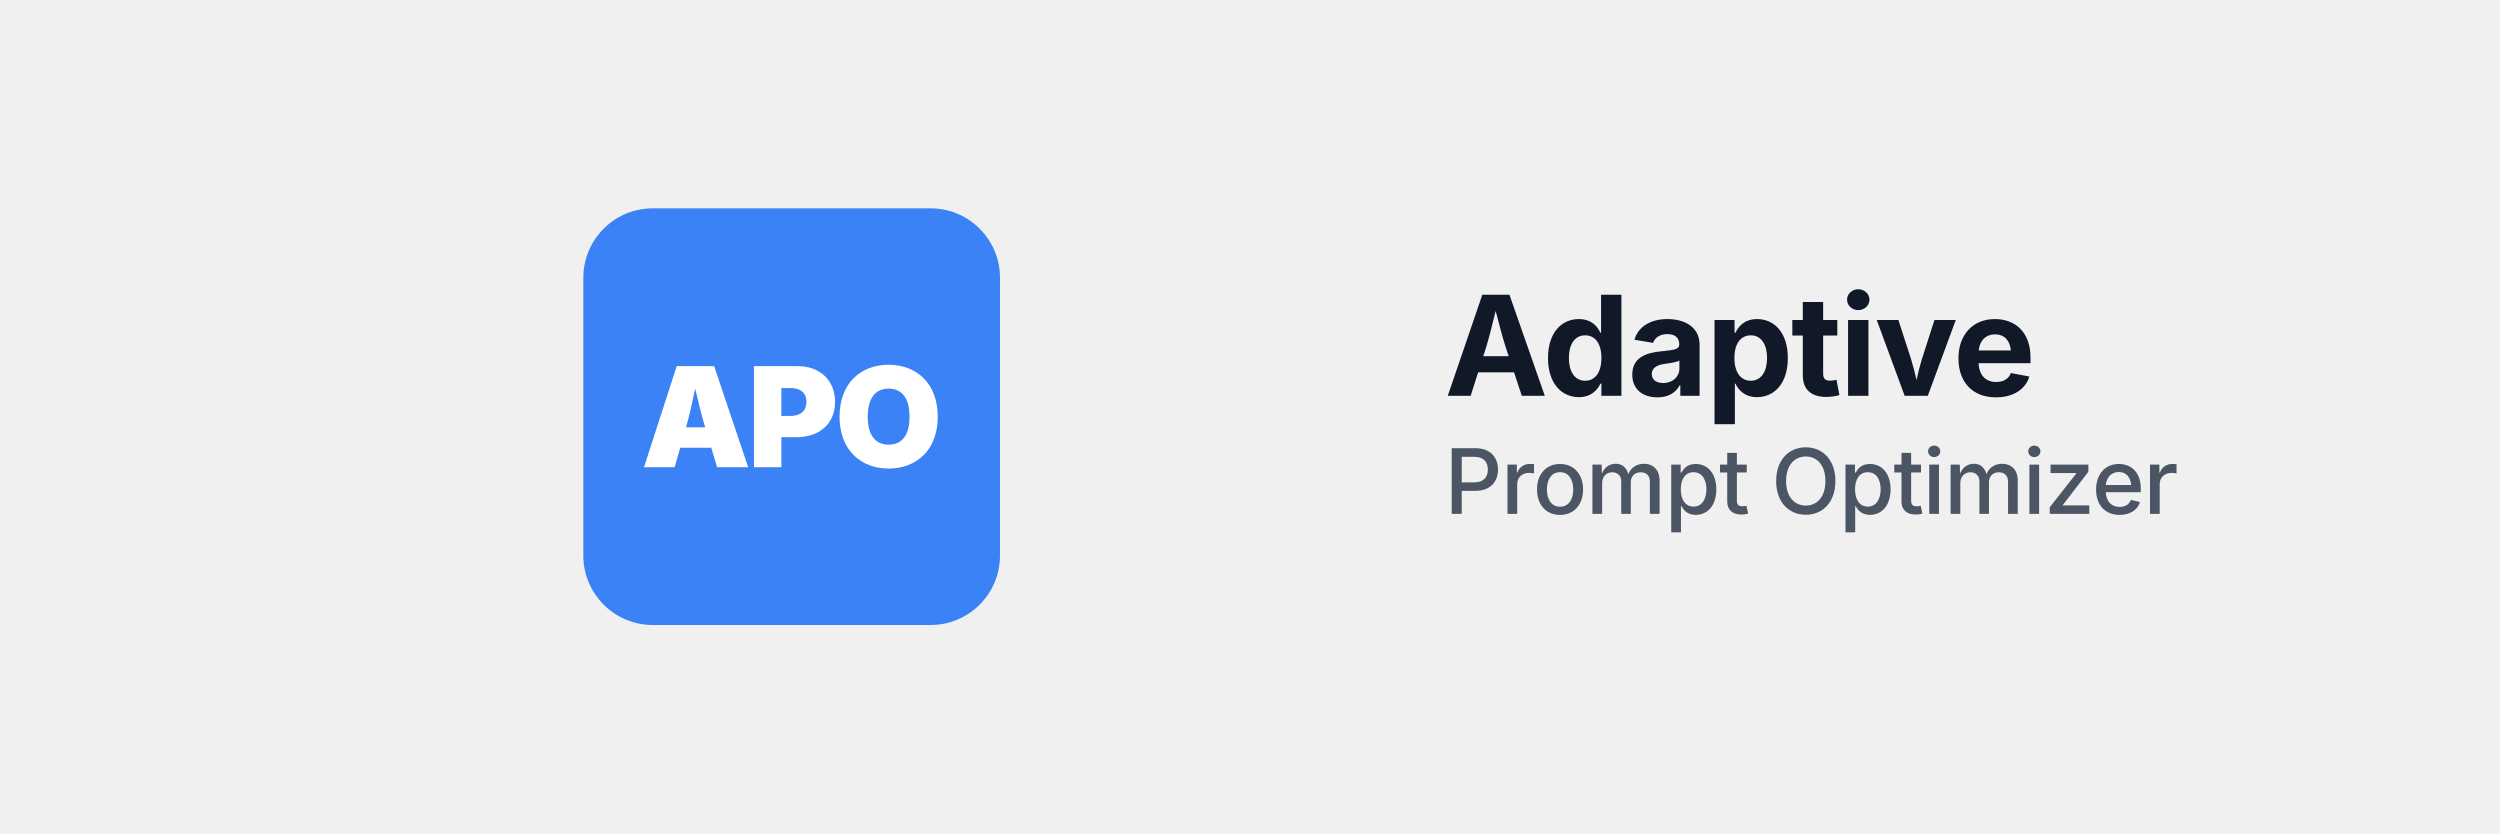
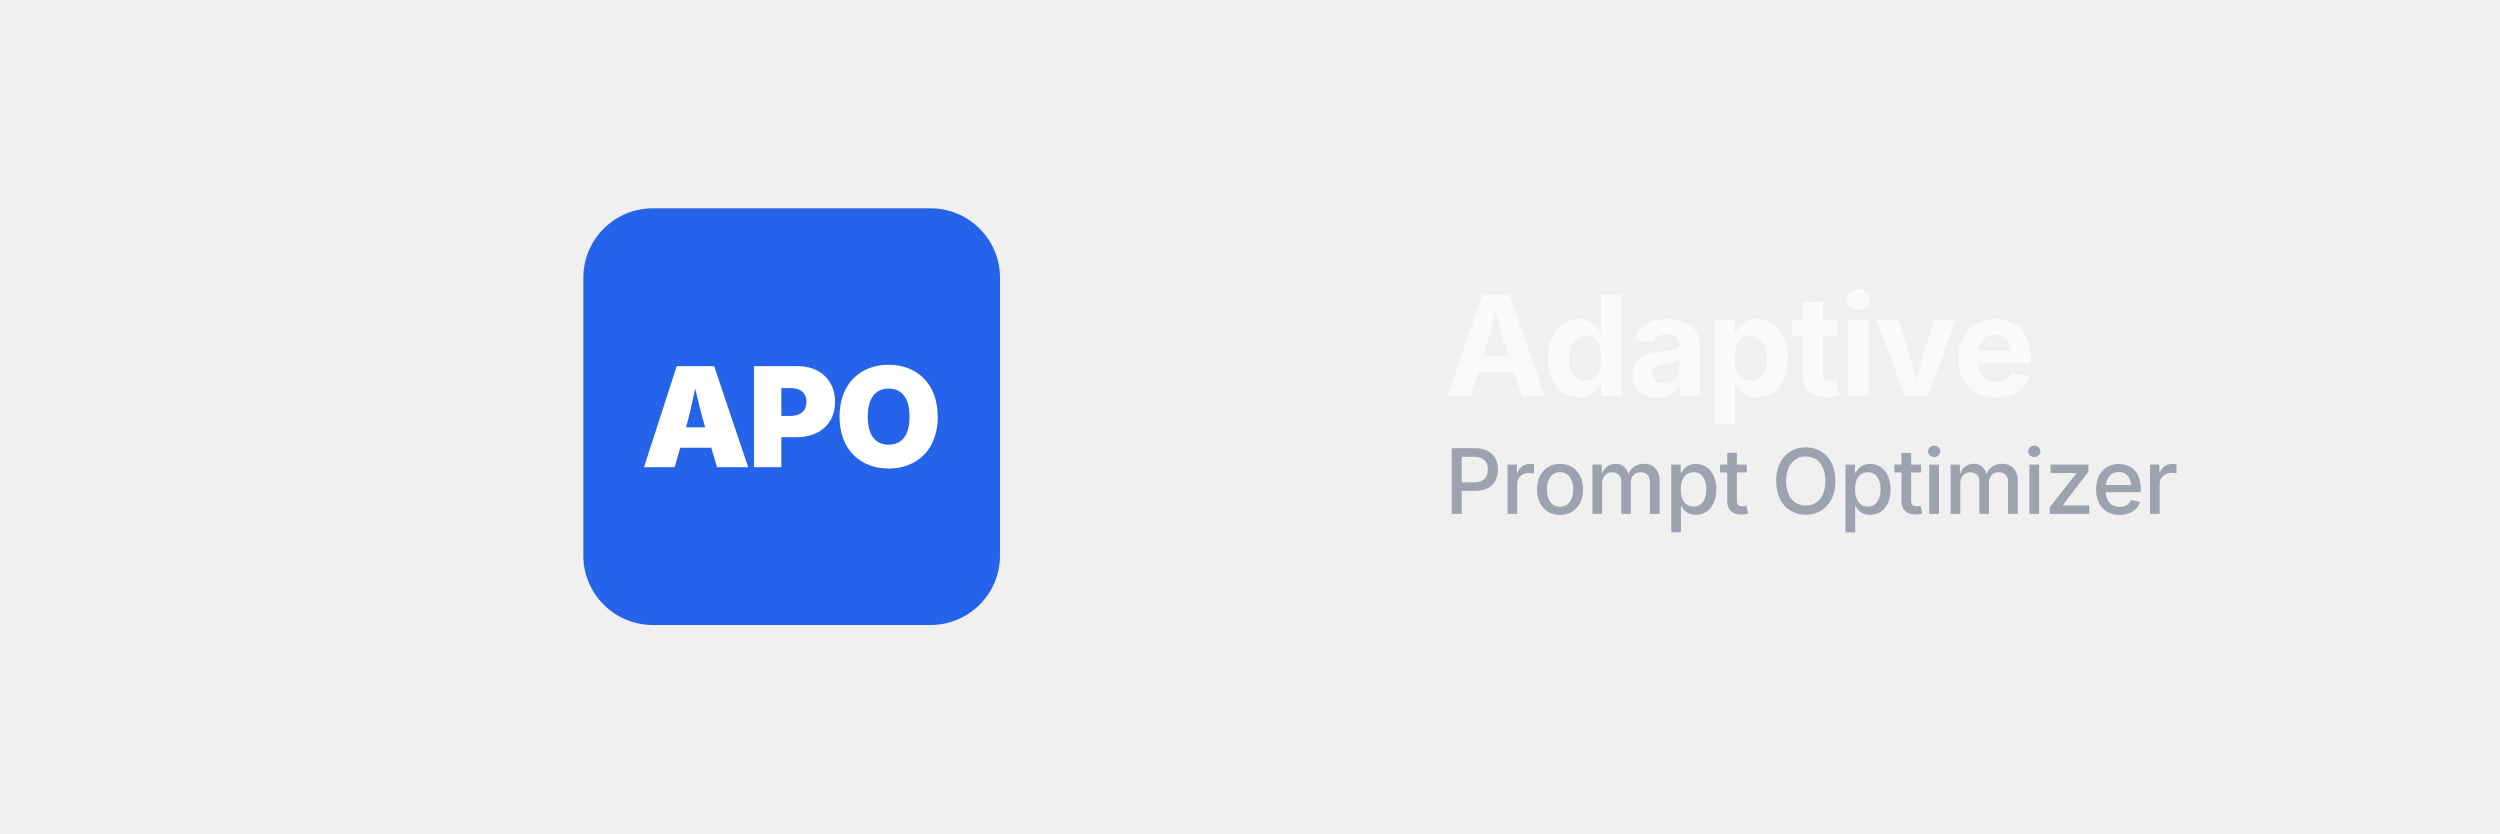
<svg xmlns="http://www.w3.org/2000/svg" width="720" height="240" viewBox="0 0 720 240">
  <rect width="720" height="240" fill="none" />
  <g transform="translate(368,120)" text-rendering="geometricPrecision">
    <g transform="translate(-140,0)">
-       <rect x="-60" y="-60" width="120" height="120" rx="20" fill="#3B82F6" />
+       <rect x="-60" y="-60" width="120" height="120" rx="20" fill="#2563EB" />
      <text x="0" y="0" text-anchor="middle" dominant-baseline="central" font-family="Inter, system-ui, -apple-system, 'Segoe UI', Roboto, Helvetica, Arial, sans-serif" font-weight="900" font-size="40" letter-spacing="-1.1" fill="#FFFFFF">APO</text>
    </g>
    <g transform="translate(48,2)">
-       <text x="0" y="-8" text-anchor="start" font-family="Inter, system-ui, -apple-system, 'Segoe UI', Roboto, Helvetica, Arial, sans-serif" font-weight="700" font-size="40" letter-spacing="-0.7" fill="#111827">Adaptive</text>
-       <text x="0" y="26" text-anchor="start" font-family="Inter, system-ui, -apple-system, 'Segoe UI', Roboto, Helvetica, Arial, sans-serif" font-weight="500" font-size="26" letter-spacing="-0.4" fill="#4B5563">Prompt Optimizer</text>
+       <text x="0" y="-8" text-anchor="start" font-family="Inter, system-ui, -apple-system, 'Segoe UI', Roboto, Helvetica, Arial, sans-serif" font-weight="700" font-size="40" letter-spacing="-0.7" fill="#F9FAFB">Adaptive</text>
+       <text x="0" y="26" text-anchor="start" font-family="Inter, system-ui, -apple-system, 'Segoe UI', Roboto, Helvetica, Arial, sans-serif" font-weight="500" font-size="26" letter-spacing="-0.4" fill="#9CA3AF">Prompt Optimizer</text>
    </g>
  </g>
</svg>
